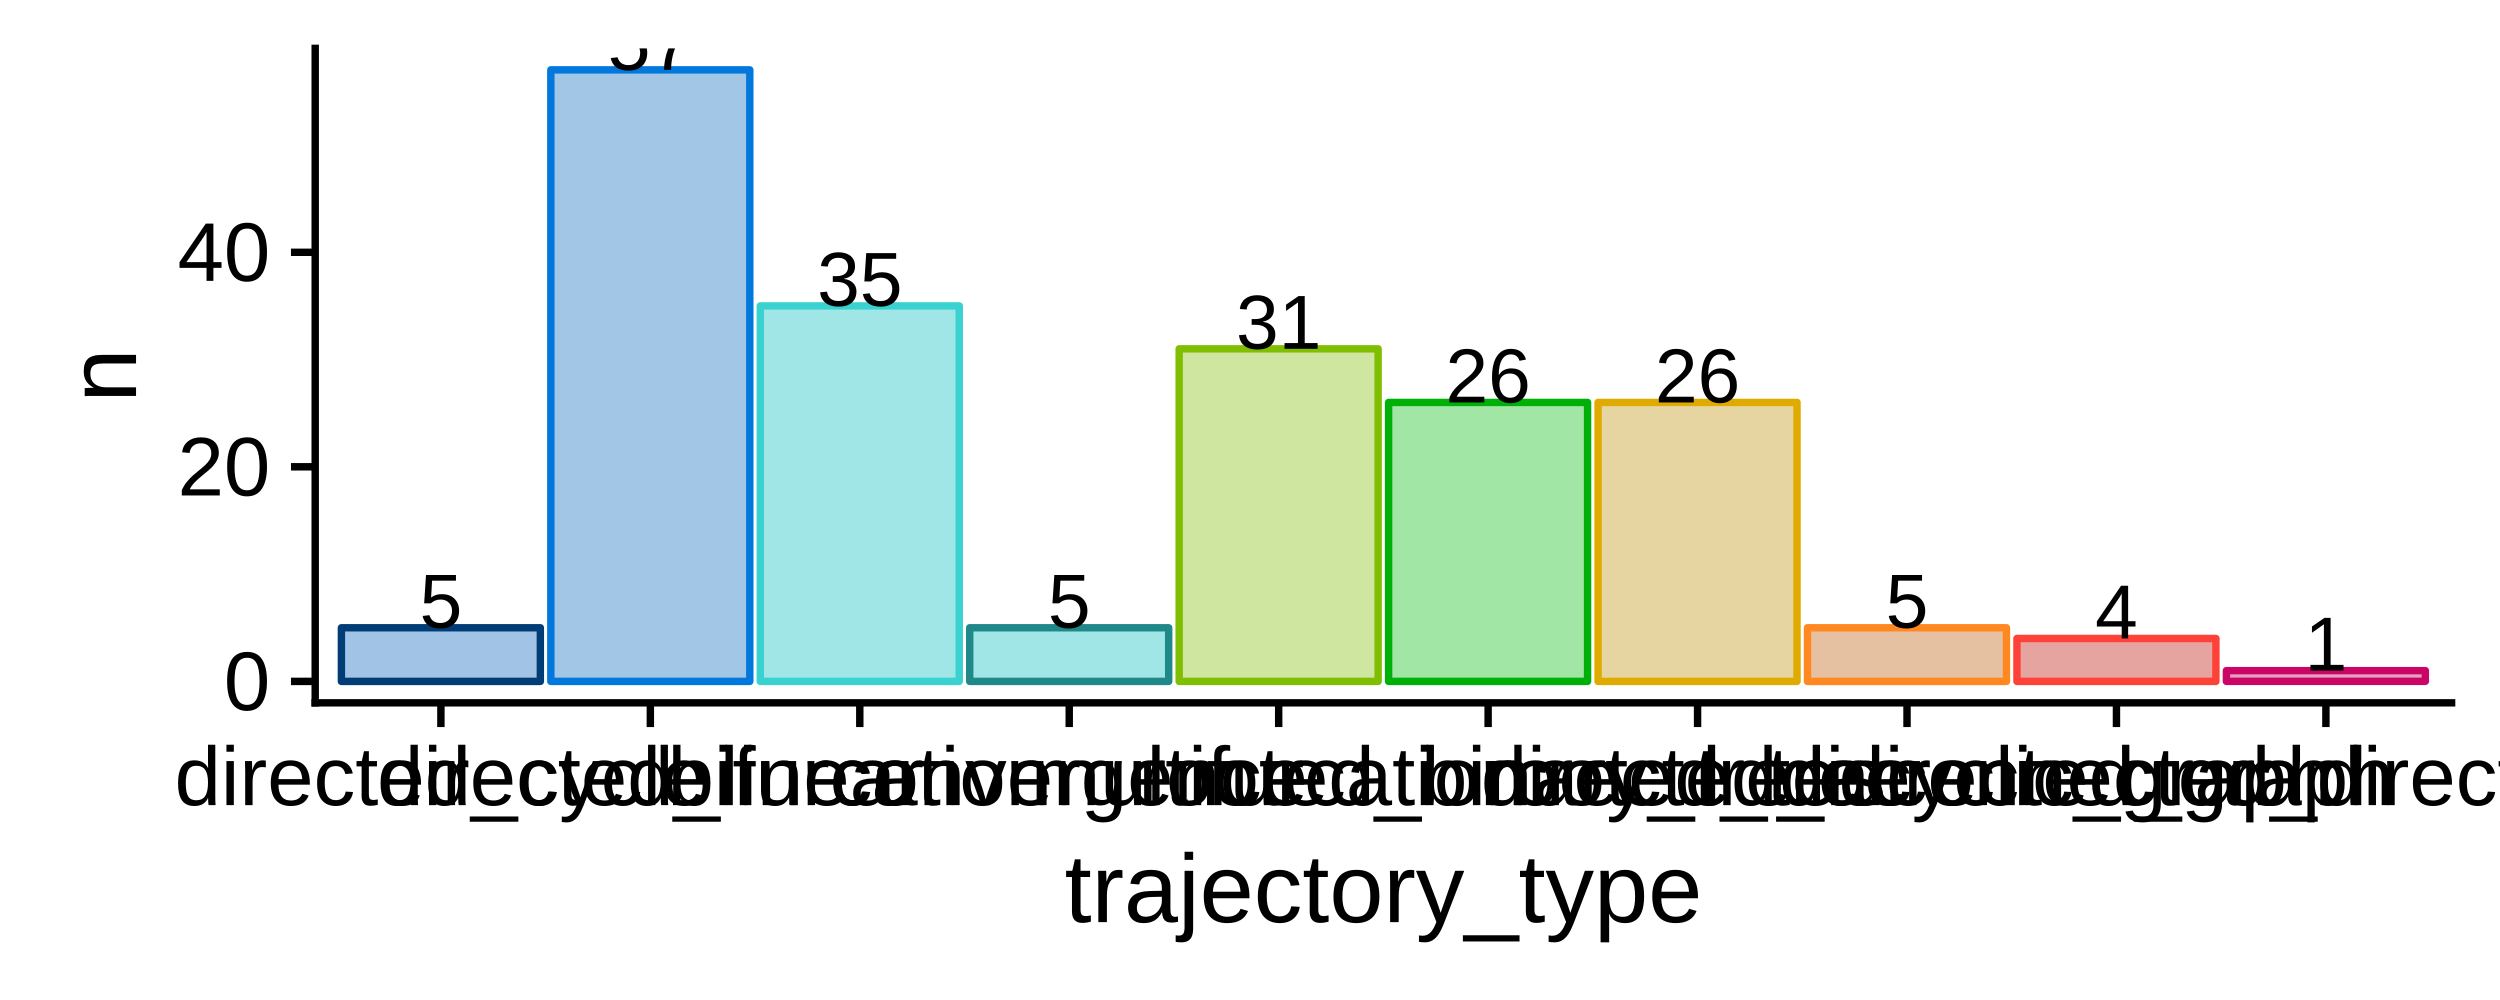
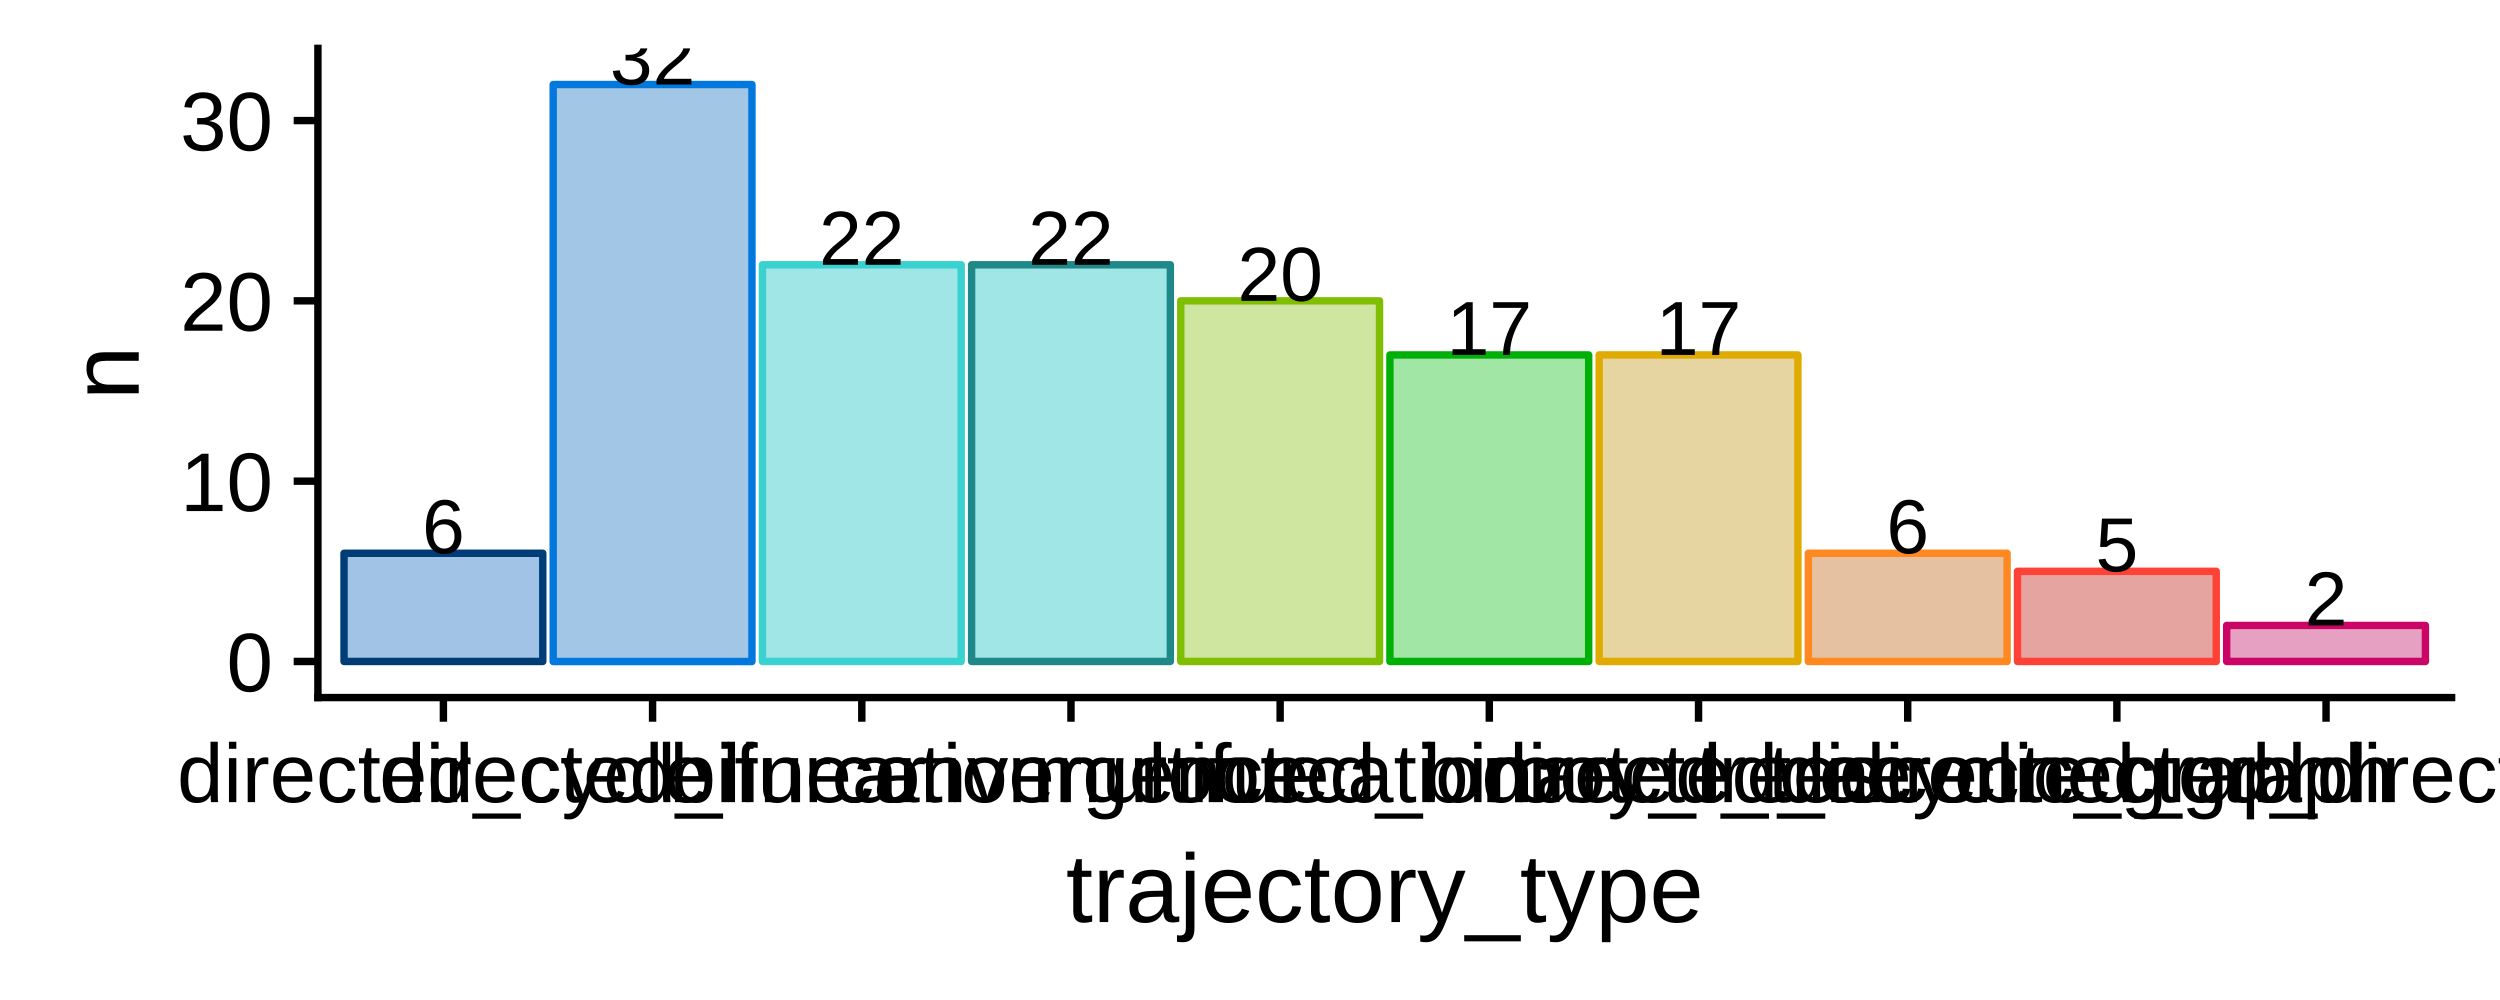
- <svg xmlns="http://www.w3.org/2000/svg" viewBox="0 0 360.00 144.00" width="360" height="144">
+ <svg xmlns="http://www.w3.org/2000/svg" viewBox="0 0 360.00 144.00">
  <defs>
    <style type="text/css">
    line, polyline, path, rect, circle {
      fill: none;
      stroke: #000000;
      stroke-linecap: round;
      stroke-linejoin: round;
      stroke-miterlimit: 10.00;
    }
  </style>
  </defs>
  <rect width="100%" height="100%" style="stroke: none; fill: #FFFFFF;" />
  <defs>
-     <clipPath id="cpNDUuMzkxMnwzNTMuMDI2fDEwMS4yMDl8Ni45NzM4NQ==">
-       <rect x="45.39" y="6.97" width="307.63" height="94.24" />
+     <clipPath id="cpNDUuNzc3MnwzNTMuMDI2fDEwMC40NDV8Ni45NzM4NQ==">
+       <rect x="45.78" y="6.97" width="307.25" height="93.47" />
    </clipPath>
  </defs>
-   <rect x="49.16" y="90.40" width="28.65" height="7.72" style="stroke-width: 1.07; stroke: #003D76; stroke-linecap: butt; fill: #A1C4E6;" clip-path="url(#cpNDUuMzkxMnwzNTMuMDI2fDEwMS4yMDl8Ni45NzM4NQ==)" />
-   <rect x="79.32" y="10.06" width="28.65" height="88.06" style="stroke-width: 1.07; stroke: #0278DD; stroke-linecap: butt; fill: #A1C6E6;" clip-path="url(#cpNDUuMzkxMnwzNTMuMDI2fDEwMS4yMDl8Ni45NzM4NQ==)" />
-   <rect x="109.48" y="44.05" width="28.65" height="54.07" style="stroke-width: 1.07; stroke: #3AD1D1; stroke-linecap: butt; fill: #A1E6E6;" clip-path="url(#cpNDUuMzkxMnwzNTMuMDI2fDEwMS4yMDl8Ni45NzM4NQ==)" />
-   <rect x="139.64" y="90.40" width="28.65" height="7.72" style="stroke-width: 1.07; stroke: #1F8888; stroke-linecap: butt; fill: #A1E6E6;" clip-path="url(#cpNDUuMzkxMnwzNTMuMDI2fDEwMS4yMDl8Ni45NzM4NQ==)" />
-   <rect x="169.80" y="50.23" width="28.65" height="47.89" style="stroke-width: 1.07; stroke: #7FBE00; stroke-linecap: butt; fill: #CFE6A1;" clip-path="url(#cpNDUuMzkxMnwzNTMuMDI2fDEwMS4yMDl8Ni45NzM4NQ==)" />
-   <rect x="199.96" y="57.95" width="28.65" height="40.17" style="stroke-width: 1.07; stroke: #00B009; stroke-linecap: butt; fill: #A1E6A4;" clip-path="url(#cpNDUuMzkxMnwzNTMuMDI2fDEwMS4yMDl8Ni45NzM4NQ==)" />
-   <rect x="230.12" y="57.95" width="28.65" height="40.17" style="stroke-width: 1.07; stroke: #E0AB00; stroke-linecap: butt; fill: #E6D5A1;" clip-path="url(#cpNDUuMzkxMnwzNTMuMDI2fDEwMS4yMDl8Ni45NzM4NQ==)" />
-   <rect x="260.28" y="90.40" width="28.65" height="7.72" style="stroke-width: 1.07; stroke: #FF8821; stroke-linecap: butt; fill: #E6C1A1;" clip-path="url(#cpNDUuMzkxMnwzNTMuMDI2fDEwMS4yMDl8Ni45NzM4NQ==)" />
-   <rect x="290.44" y="91.94" width="28.65" height="6.18" style="stroke-width: 1.07; stroke: #FF4237; stroke-linecap: butt; fill: #E6A4A1;" clip-path="url(#cpNDUuMzkxMnwzNTMuMDI2fDEwMS4yMDl8Ni45NzM4NQ==)" />
-   <rect x="320.60" y="96.57" width="28.65" height="1.54" style="stroke-width: 1.07; stroke: #CA0565; stroke-linecap: butt; fill: #E6A1C2;" clip-path="url(#cpNDUuMzkxMnwzNTMuMDI2fDEwMS4yMDl8Ni45NzM4NQ==)" />
-   <g clip-path="url(#cpNDUuMzkxMnwzNTMuMDI2fDEwMS4yMDl8Ni45NzM4NQ==)">
-     <text x="60.42" y="90.40" style="font-size: 11.04px; font-family: Liberation Sans;" textLength="6.14px" lengthAdjust="spacingAndGlyphs">5</text>
+   <rect x="49.54" y="79.67" width="28.62" height="15.58" style="stroke-width: 1.07; stroke: #003D76; stroke-linecap: butt; fill: #A1C4E6;" clip-path="url(#cpNDUuNzc3MnwzNTMuMDI2fDEwMC40NDV8Ni45NzM4NQ==)" />
+   <rect x="79.66" y="12.17" width="28.62" height="83.09" style="stroke-width: 1.07; stroke: #0278DD; stroke-linecap: butt; fill: #A1C6E6;" clip-path="url(#cpNDUuNzc3MnwzNTMuMDI2fDEwMC40NDV8Ni45NzM4NQ==)" />
+   <rect x="109.79" y="38.13" width="28.62" height="57.12" style="stroke-width: 1.07; stroke: #3AD1D1; stroke-linecap: butt; fill: #A1E6E6;" clip-path="url(#cpNDUuNzc3MnwzNTMuMDI2fDEwMC40NDV8Ni45NzM4NQ==)" />
+   <rect x="139.91" y="38.13" width="28.62" height="57.12" style="stroke-width: 1.07; stroke: #1F8888; stroke-linecap: butt; fill: #A1E6E6;" clip-path="url(#cpNDUuNzc3MnwzNTMuMDI2fDEwMC40NDV8Ni45NzM4NQ==)" />
+   <rect x="170.03" y="43.32" width="28.62" height="51.93" style="stroke-width: 1.07; stroke: #7FBE00; stroke-linecap: butt; fill: #CFE6A1;" clip-path="url(#cpNDUuNzc3MnwzNTMuMDI2fDEwMC40NDV8Ni45NzM4NQ==)" />
+   <rect x="200.15" y="51.11" width="28.62" height="44.14" style="stroke-width: 1.07; stroke: #00B009; stroke-linecap: butt; fill: #A1E6A4;" clip-path="url(#cpNDUuNzc3MnwzNTMuMDI2fDEwMC40NDV8Ni45NzM4NQ==)" />
+   <rect x="230.28" y="51.11" width="28.62" height="44.14" style="stroke-width: 1.07; stroke: #E0AB00; stroke-linecap: butt; fill: #E6D5A1;" clip-path="url(#cpNDUuNzc3MnwzNTMuMDI2fDEwMC40NDV8Ni45NzM4NQ==)" />
+   <rect x="260.40" y="79.67" width="28.62" height="15.58" style="stroke-width: 1.07; stroke: #FF8821; stroke-linecap: butt; fill: #E6C1A1;" clip-path="url(#cpNDUuNzc3MnwzNTMuMDI2fDEwMC40NDV8Ni45NzM4NQ==)" />
+   <rect x="290.52" y="82.27" width="28.62" height="12.98" style="stroke-width: 1.07; stroke: #FF4237; stroke-linecap: butt; fill: #E6A4A1;" clip-path="url(#cpNDUuNzc3MnwzNTMuMDI2fDEwMC40NDV8Ni45NzM4NQ==)" />
+   <rect x="320.64" y="90.06" width="28.62" height="5.19" style="stroke-width: 1.07; stroke: #CA0565; stroke-linecap: butt; fill: #E6A1C2;" clip-path="url(#cpNDUuNzc3MnwzNTMuMDI2fDEwMC40NDV8Ni45NzM4NQ==)" />
+   <g clip-path="url(#cpNDUuNzc3MnwzNTMuMDI2fDEwMC40NDV8Ni45NzM4NQ==)">
+     <text x="60.78" y="79.67" style="font-size: 11.04px; font-family: Arial;" textLength="6.14px" lengthAdjust="spacingAndGlyphs">6</text>
  </g>
-   <g clip-path="url(#cpNDUuMzkxMnwzNTMuMDI2fDEwMS4yMDl8Ni45NzM4NQ==)">
-     <text x="87.51" y="10.06" style="font-size: 11.04px; font-family: Liberation Sans;" textLength="12.28px" lengthAdjust="spacingAndGlyphs">57</text>
+   <g clip-path="url(#cpNDUuNzc3MnwzNTMuMDI2fDEwMC40NDV8Ni45NzM4NQ==)">
+     <text x="87.83" y="12.17" style="font-size: 11.04px; font-family: Arial;" textLength="12.29px" lengthAdjust="spacingAndGlyphs">32</text>
  </g>
-   <g clip-path="url(#cpNDUuMzkxMnwzNTMuMDI2fDEwMS4yMDl8Ni45NzM4NQ==)">
-     <text x="117.67" y="44.05" style="font-size: 11.04px; font-family: Liberation Sans;" textLength="12.28px" lengthAdjust="spacingAndGlyphs">35</text>
+   <g clip-path="url(#cpNDUuNzc3MnwzNTMuMDI2fDEwMC40NDV8Ni45NzM4NQ==)">
+     <text x="117.95" y="38.13" style="font-size: 11.04px; font-family: Arial;" textLength="12.29px" lengthAdjust="spacingAndGlyphs">22</text>
  </g>
-   <g clip-path="url(#cpNDUuMzkxMnwzNTMuMDI2fDEwMS4yMDl8Ni45NzM4NQ==)">
-     <text x="150.90" y="90.40" style="font-size: 11.04px; font-family: Liberation Sans;" textLength="6.14px" lengthAdjust="spacingAndGlyphs">5</text>
+   <g clip-path="url(#cpNDUuNzc3MnwzNTMuMDI2fDEwMC40NDV8Ni45NzM4NQ==)">
+     <text x="148.07" y="38.13" style="font-size: 11.04px; font-family: Arial;" textLength="12.29px" lengthAdjust="spacingAndGlyphs">22</text>
  </g>
-   <g clip-path="url(#cpNDUuMzkxMnwzNTMuMDI2fDEwMS4yMDl8Ni45NzM4NQ==)">
-     <text x="177.99" y="50.23" style="font-size: 11.04px; font-family: Liberation Sans;" textLength="12.28px" lengthAdjust="spacingAndGlyphs">31</text>
+   <g clip-path="url(#cpNDUuNzc3MnwzNTMuMDI2fDEwMC40NDV8Ni45NzM4NQ==)">
+     <text x="178.20" y="43.32" style="font-size: 11.04px; font-family: Arial;" textLength="12.29px" lengthAdjust="spacingAndGlyphs">20</text>
  </g>
-   <g clip-path="url(#cpNDUuMzkxMnwzNTMuMDI2fDEwMS4yMDl8Ni45NzM4NQ==)">
-     <text x="208.15" y="57.95" style="font-size: 11.04px; font-family: Liberation Sans;" textLength="12.28px" lengthAdjust="spacingAndGlyphs">26</text>
+   <g clip-path="url(#cpNDUuNzc3MnwzNTMuMDI2fDEwMC40NDV8Ni45NzM4NQ==)">
+     <text x="208.32" y="51.11" style="font-size: 11.04px; font-family: Arial;" textLength="12.29px" lengthAdjust="spacingAndGlyphs">17</text>
  </g>
-   <g clip-path="url(#cpNDUuMzkxMnwzNTMuMDI2fDEwMS4yMDl8Ni45NzM4NQ==)">
-     <text x="238.31" y="57.95" style="font-size: 11.04px; font-family: Liberation Sans;" textLength="12.28px" lengthAdjust="spacingAndGlyphs">26</text>
+   <g clip-path="url(#cpNDUuNzc3MnwzNTMuMDI2fDEwMC40NDV8Ni45NzM4NQ==)">
+     <text x="238.44" y="51.11" style="font-size: 11.04px; font-family: Arial;" textLength="12.29px" lengthAdjust="spacingAndGlyphs">17</text>
  </g>
-   <g clip-path="url(#cpNDUuMzkxMnwzNTMuMDI2fDEwMS4yMDl8Ni45NzM4NQ==)">
-     <text x="271.54" y="90.40" style="font-size: 11.04px; font-family: Liberation Sans;" textLength="6.14px" lengthAdjust="spacingAndGlyphs">5</text>
+   <g clip-path="url(#cpNDUuNzc3MnwzNTMuMDI2fDEwMC40NDV8Ni45NzM4NQ==)">
+     <text x="271.64" y="79.67" style="font-size: 11.04px; font-family: Arial;" textLength="6.14px" lengthAdjust="spacingAndGlyphs">6</text>
  </g>
-   <g clip-path="url(#cpNDUuMzkxMnwzNTMuMDI2fDEwMS4yMDl8Ni45NzM4NQ==)">
-     <text x="301.70" y="91.94" style="font-size: 11.04px; font-family: Liberation Sans;" textLength="6.14px" lengthAdjust="spacingAndGlyphs">4</text>
+   <g clip-path="url(#cpNDUuNzc3MnwzNTMuMDI2fDEwMC40NDV8Ni45NzM4NQ==)">
+     <text x="301.76" y="82.27" style="font-size: 11.04px; font-family: Arial;" textLength="6.14px" lengthAdjust="spacingAndGlyphs">5</text>
  </g>
-   <g clip-path="url(#cpNDUuMzkxMnwzNTMuMDI2fDEwMS4yMDl8Ni45NzM4NQ==)">
-     <text x="331.86" y="96.57" style="font-size: 11.04px; font-family: Liberation Sans;" textLength="6.14px" lengthAdjust="spacingAndGlyphs">1</text>
+   <g clip-path="url(#cpNDUuNzc3MnwzNTMuMDI2fDEwMC40NDV8Ni45NzM4NQ==)">
+     <text x="331.88" y="90.06" style="font-size: 11.04px; font-family: Arial;" textLength="6.14px" lengthAdjust="spacingAndGlyphs">2</text>
  </g>
  <defs>
    <clipPath id="cpMHwzNjB8MTQ0fDA=">
      <rect x="0.00" y="0.00" width="360.00" height="144.00" />
    </clipPath>
  </defs>
-   <polyline points="45.39,101.21 45.39,6.97 " style="stroke-width: 1.07; stroke-linecap: square;" clip-path="url(#cpMHwzNjB8MTQ0fDA=)" />
+   <polyline points="45.78,100.45 45.78,6.97 " style="stroke-width: 1.07; stroke-linecap: square;" clip-path="url(#cpMHwzNjB8MTQ0fDA=)" />
  <g clip-path="url(#cpMHwzNjB8MTQ0fDA=)">
-     <text x="32.24" y="102.25" style="font-size: 12.00px; font-family: Liberation Sans;" textLength="6.67px" lengthAdjust="spacingAndGlyphs">0</text>
+     <text x="32.63" y="99.55" style="font-size: 12.00px; font-family: Arial;" textLength="6.67px" lengthAdjust="spacingAndGlyphs">0</text>
  </g>
  <g clip-path="url(#cpMHwzNjB8MTQ0fDA=)">
-     <text x="25.57" y="71.35" style="font-size: 12.00px; font-family: Liberation Sans;" textLength="13.35px" lengthAdjust="spacingAndGlyphs">20</text>
+     <text x="25.95" y="73.59" style="font-size: 12.00px; font-family: Arial;" textLength="13.35px" lengthAdjust="spacingAndGlyphs">10</text>
  </g>
  <g clip-path="url(#cpMHwzNjB8MTQ0fDA=)">
-     <text x="25.57" y="40.45" style="font-size: 12.00px; font-family: Liberation Sans;" textLength="13.35px" lengthAdjust="spacingAndGlyphs">40</text>
-   </g>
-   <polyline points="41.90,98.12 45.39,98.12 " style="stroke-width: 1.07; stroke-linecap: butt;" clip-path="url(#cpMHwzNjB8MTQ0fDA=)" />
-   <polyline points="41.90,67.22 45.39,67.22 " style="stroke-width: 1.07; stroke-linecap: butt;" clip-path="url(#cpMHwzNjB8MTQ0fDA=)" />
-   <polyline points="41.90,36.33 45.39,36.33 " style="stroke-width: 1.07; stroke-linecap: butt;" clip-path="url(#cpMHwzNjB8MTQ0fDA=)" />
-   <polyline points="45.39,101.21 353.03,101.21 " style="stroke-width: 1.07; stroke-linecap: square;" clip-path="url(#cpMHwzNjB8MTQ0fDA=)" />
-   <polyline points="63.49,104.70 63.49,101.21 " style="stroke-width: 1.07; stroke-linecap: butt;" clip-path="url(#cpMHwzNjB8MTQ0fDA=)" />
-   <polyline points="93.65,104.70 93.65,101.21 " style="stroke-width: 1.07; stroke-linecap: butt;" clip-path="url(#cpMHwzNjB8MTQ0fDA=)" />
-   <polyline points="123.81,104.70 123.81,101.21 " style="stroke-width: 1.07; stroke-linecap: butt;" clip-path="url(#cpMHwzNjB8MTQ0fDA=)" />
-   <polyline points="153.97,104.70 153.97,101.21 " style="stroke-width: 1.07; stroke-linecap: butt;" clip-path="url(#cpMHwzNjB8MTQ0fDA=)" />
-   <polyline points="184.13,104.70 184.13,101.21 " style="stroke-width: 1.07; stroke-linecap: butt;" clip-path="url(#cpMHwzNjB8MTQ0fDA=)" />
-   <polyline points="214.29,104.70 214.29,101.21 " style="stroke-width: 1.07; stroke-linecap: butt;" clip-path="url(#cpMHwzNjB8MTQ0fDA=)" />
-   <polyline points="244.45,104.70 244.45,101.21 " style="stroke-width: 1.07; stroke-linecap: butt;" clip-path="url(#cpMHwzNjB8MTQ0fDA=)" />
-   <polyline points="274.61,104.70 274.61,101.21 " style="stroke-width: 1.07; stroke-linecap: butt;" clip-path="url(#cpMHwzNjB8MTQ0fDA=)" />
-   <polyline points="304.77,104.70 304.77,101.21 " style="stroke-width: 1.07; stroke-linecap: butt;" clip-path="url(#cpMHwzNjB8MTQ0fDA=)" />
-   <polyline points="334.93,104.70 334.93,101.21 " style="stroke-width: 1.07; stroke-linecap: butt;" clip-path="url(#cpMHwzNjB8MTQ0fDA=)" />
-   <g clip-path="url(#cpMHwzNjB8MTQ0fDA=)">
-     <text x="25.14" y="115.94" style="font-size: 12.00px; font-family: Liberation Sans;" textLength="76.69px" lengthAdjust="spacingAndGlyphs">directed_cycle</text>
+     <text x="25.95" y="47.62" style="font-size: 12.00px; font-family: Arial;" textLength="13.35px" lengthAdjust="spacingAndGlyphs">20</text>
  </g>
  <g clip-path="url(#cpMHwzNjB8MTQ0fDA=)">
-     <text x="54.30" y="115.94" style="font-size: 12.00px; font-family: Liberation Sans;" textLength="78.70px" lengthAdjust="spacingAndGlyphs">directed_linear</text>
+     <text x="25.95" y="21.66" style="font-size: 12.00px; font-family: Arial;" textLength="13.35px" lengthAdjust="spacingAndGlyphs">30</text>
+   </g>
+   <polyline points="42.29,95.25 45.78,95.25 " style="stroke-width: 1.07; stroke-linecap: butt;" clip-path="url(#cpMHwzNjB8MTQ0fDA=)" />
+   <polyline points="42.29,69.29 45.78,69.29 " style="stroke-width: 1.07; stroke-linecap: butt;" clip-path="url(#cpMHwzNjB8MTQ0fDA=)" />
+   <polyline points="42.29,43.32 45.78,43.32 " style="stroke-width: 1.07; stroke-linecap: butt;" clip-path="url(#cpMHwzNjB8MTQ0fDA=)" />
+   <polyline points="42.29,17.36 45.78,17.36 " style="stroke-width: 1.07; stroke-linecap: butt;" clip-path="url(#cpMHwzNjB8MTQ0fDA=)" />
+   <polyline points="45.78,100.45 353.03,100.45 " style="stroke-width: 1.07; stroke-linecap: square;" clip-path="url(#cpMHwzNjB8MTQ0fDA=)" />
+   <polyline points="63.85,103.93 63.85,100.45 " style="stroke-width: 1.07; stroke-linecap: butt;" clip-path="url(#cpMHwzNjB8MTQ0fDA=)" />
+   <polyline points="93.97,103.93 93.97,100.45 " style="stroke-width: 1.07; stroke-linecap: butt;" clip-path="url(#cpMHwzNjB8MTQ0fDA=)" />
+   <polyline points="124.10,103.93 124.10,100.45 " style="stroke-width: 1.07; stroke-linecap: butt;" clip-path="url(#cpMHwzNjB8MTQ0fDA=)" />
+   <polyline points="154.22,103.93 154.22,100.45 " style="stroke-width: 1.07; stroke-linecap: butt;" clip-path="url(#cpMHwzNjB8MTQ0fDA=)" />
+   <polyline points="184.34,103.93 184.34,100.45 " style="stroke-width: 1.07; stroke-linecap: butt;" clip-path="url(#cpMHwzNjB8MTQ0fDA=)" />
+   <polyline points="214.46,103.93 214.46,100.45 " style="stroke-width: 1.07; stroke-linecap: butt;" clip-path="url(#cpMHwzNjB8MTQ0fDA=)" />
+   <polyline points="244.59,103.93 244.59,100.45 " style="stroke-width: 1.07; stroke-linecap: butt;" clip-path="url(#cpMHwzNjB8MTQ0fDA=)" />
+   <polyline points="274.71,103.93 274.71,100.45 " style="stroke-width: 1.07; stroke-linecap: butt;" clip-path="url(#cpMHwzNjB8MTQ0fDA=)" />
+   <polyline points="304.83,103.93 304.83,100.45 " style="stroke-width: 1.07; stroke-linecap: butt;" clip-path="url(#cpMHwzNjB8MTQ0fDA=)" />
+   <polyline points="334.95,103.93 334.95,100.45 " style="stroke-width: 1.07; stroke-linecap: butt;" clip-path="url(#cpMHwzNjB8MTQ0fDA=)" />
+   <g clip-path="url(#cpMHwzNjB8MTQ0fDA=)">
+     <text x="25.50" y="115.51" style="font-size: 12.00px; font-family: Arial;" textLength="76.71px" lengthAdjust="spacingAndGlyphs">directed_cycle</text>
  </g>
  <g clip-path="url(#cpMHwzNjB8MTQ0fDA=)">
-     <text x="96.13" y="115.94" style="font-size: 12.00px; font-family: Liberation Sans;" textLength="55.36px" lengthAdjust="spacingAndGlyphs">bifurcation</text>
+     <text x="54.62" y="115.51" style="font-size: 12.00px; font-family: Arial;" textLength="78.71px" lengthAdjust="spacingAndGlyphs">directed_linear</text>
  </g>
  <g clip-path="url(#cpMHwzNjB8MTQ0fDA=)">
-     <text x="119.62" y="115.94" style="font-size: 12.00px; font-family: Liberation Sans;" textLength="68.70px" lengthAdjust="spacingAndGlyphs">convergence</text>
+     <text x="96.41" y="115.51" style="font-size: 12.00px; font-family: Arial;" textLength="55.37px" lengthAdjust="spacingAndGlyphs">bifurcation</text>
  </g>
  <g clip-path="url(#cpMHwzNjB8MTQ0fDA=)">
-     <text x="148.45" y="115.94" style="font-size: 12.00px; font-family: Liberation Sans;" textLength="71.35px" lengthAdjust="spacingAndGlyphs">multifurcation</text>
+     <text x="119.86" y="115.51" style="font-size: 12.00px; font-family: Arial;" textLength="68.71px" lengthAdjust="spacingAndGlyphs">convergence</text>
  </g>
  <g clip-path="url(#cpMHwzNjB8MTQ0fDA=)">
-     <text x="163.93" y="115.94" style="font-size: 12.00px; font-family: Liberation Sans;" textLength="100.72px" lengthAdjust="spacingAndGlyphs">rooted_binary_tree</text>
+     <text x="148.66" y="115.51" style="font-size: 12.00px; font-family: Arial;" textLength="71.36px" lengthAdjust="spacingAndGlyphs">multifurcation</text>
  </g>
  <g clip-path="url(#cpMHwzNjB8MTQ0fDA=)">
-     <text x="213.77" y="115.94" style="font-size: 12.00px; font-family: Liberation Sans;" textLength="61.37px" lengthAdjust="spacingAndGlyphs">rooted_tree</text>
+     <text x="164.10" y="115.51" style="font-size: 12.00px; font-family: Arial;" textLength="100.73px" lengthAdjust="spacingAndGlyphs">rooted_binary_tree</text>
  </g>
  <g clip-path="url(#cpMHwzNjB8MTQ0fDA=)">
-     <text x="213.25" y="115.94" style="font-size: 12.00px; font-family: Liberation Sans;" textLength="122.72px" lengthAdjust="spacingAndGlyphs">directed_acyclic_graph</text>
+     <text x="213.90" y="115.51" style="font-size: 12.00px; font-family: Arial;" textLength="61.38px" lengthAdjust="spacingAndGlyphs">rooted_tree</text>
  </g>
  <g clip-path="url(#cpMHwzNjB8MTQ0fDA=)">
-     <text x="264.75" y="115.94" style="font-size: 12.00px; font-family: Liberation Sans;" textLength="80.04px" lengthAdjust="spacingAndGlyphs">directed_graph</text>
+     <text x="213.34" y="115.51" style="font-size: 12.00px; font-family: Arial;" textLength="122.74px" lengthAdjust="spacingAndGlyphs">directed_acyclic_graph</text>
  </g>
  <g clip-path="url(#cpMHwzNjB8MTQ0fDA=)">
-     <text x="256.22" y="115.94" style="font-size: 12.00px; font-family: Liberation Sans;" textLength="157.42px" lengthAdjust="spacingAndGlyphs">disconnected_directed_graph</text>
+     <text x="264.80" y="115.51" style="font-size: 12.00px; font-family: Arial;" textLength="80.06px" lengthAdjust="spacingAndGlyphs">directed_graph</text>
  </g>
  <g clip-path="url(#cpMHwzNjB8MTQ0fDA=)">
-     <text x="153.30" y="132.79" style="font-size: 14.00px; font-family: Liberation Sans;" textLength="91.82px" lengthAdjust="spacingAndGlyphs">trajectory_type</text>
+     <text x="256.23" y="115.51" style="font-size: 12.00px; font-family: Arial;" textLength="157.45px" lengthAdjust="spacingAndGlyphs">disconnected_directed_graph</text>
  </g>
  <g clip-path="url(#cpMHwzNjB8MTQ0fDA=)">
-     <text transform="translate(19.59,57.98) rotate(-90)" style="font-size: 14.00px; font-family: Liberation Sans;" textLength="7.79px" lengthAdjust="spacingAndGlyphs">n</text>
+     <text x="153.49" y="132.77" style="font-size: 14.00px; font-family: Arial;" textLength="91.82px" lengthAdjust="spacingAndGlyphs">trajectory_type</text>
+   </g>
+   <g clip-path="url(#cpMHwzNjB8MTQ0fDA=)">
+     <text transform="translate(19.98,57.60) rotate(-90)" style="font-size: 14.00px; font-family: Arial;" textLength="7.79px" lengthAdjust="spacingAndGlyphs">n</text>
  </g>
</svg>
